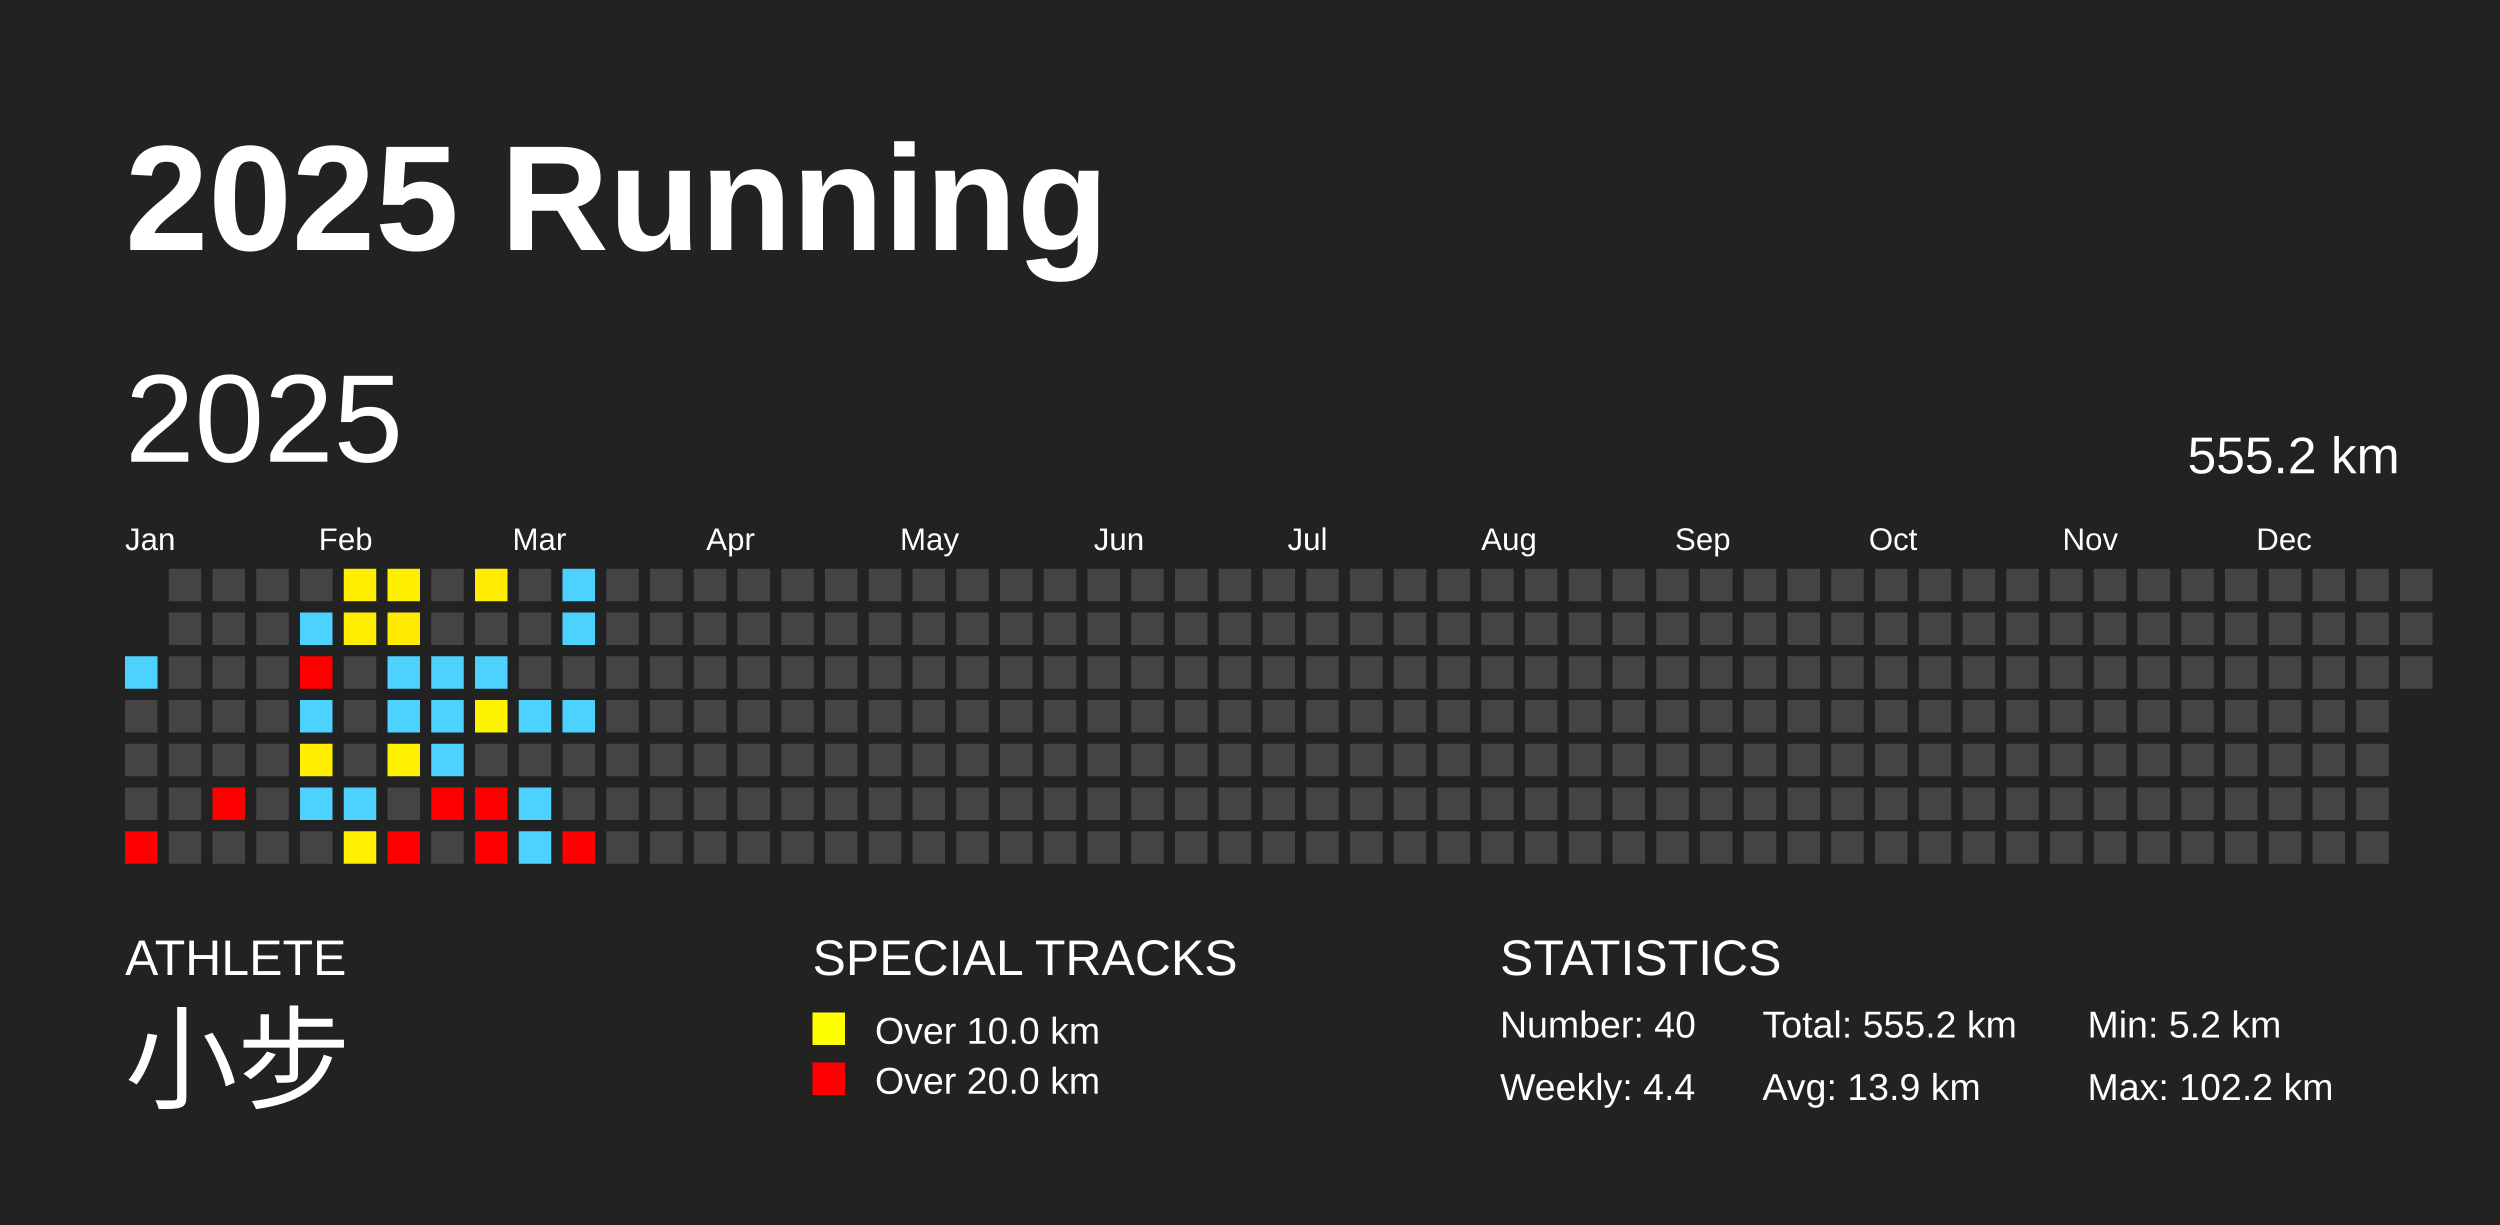
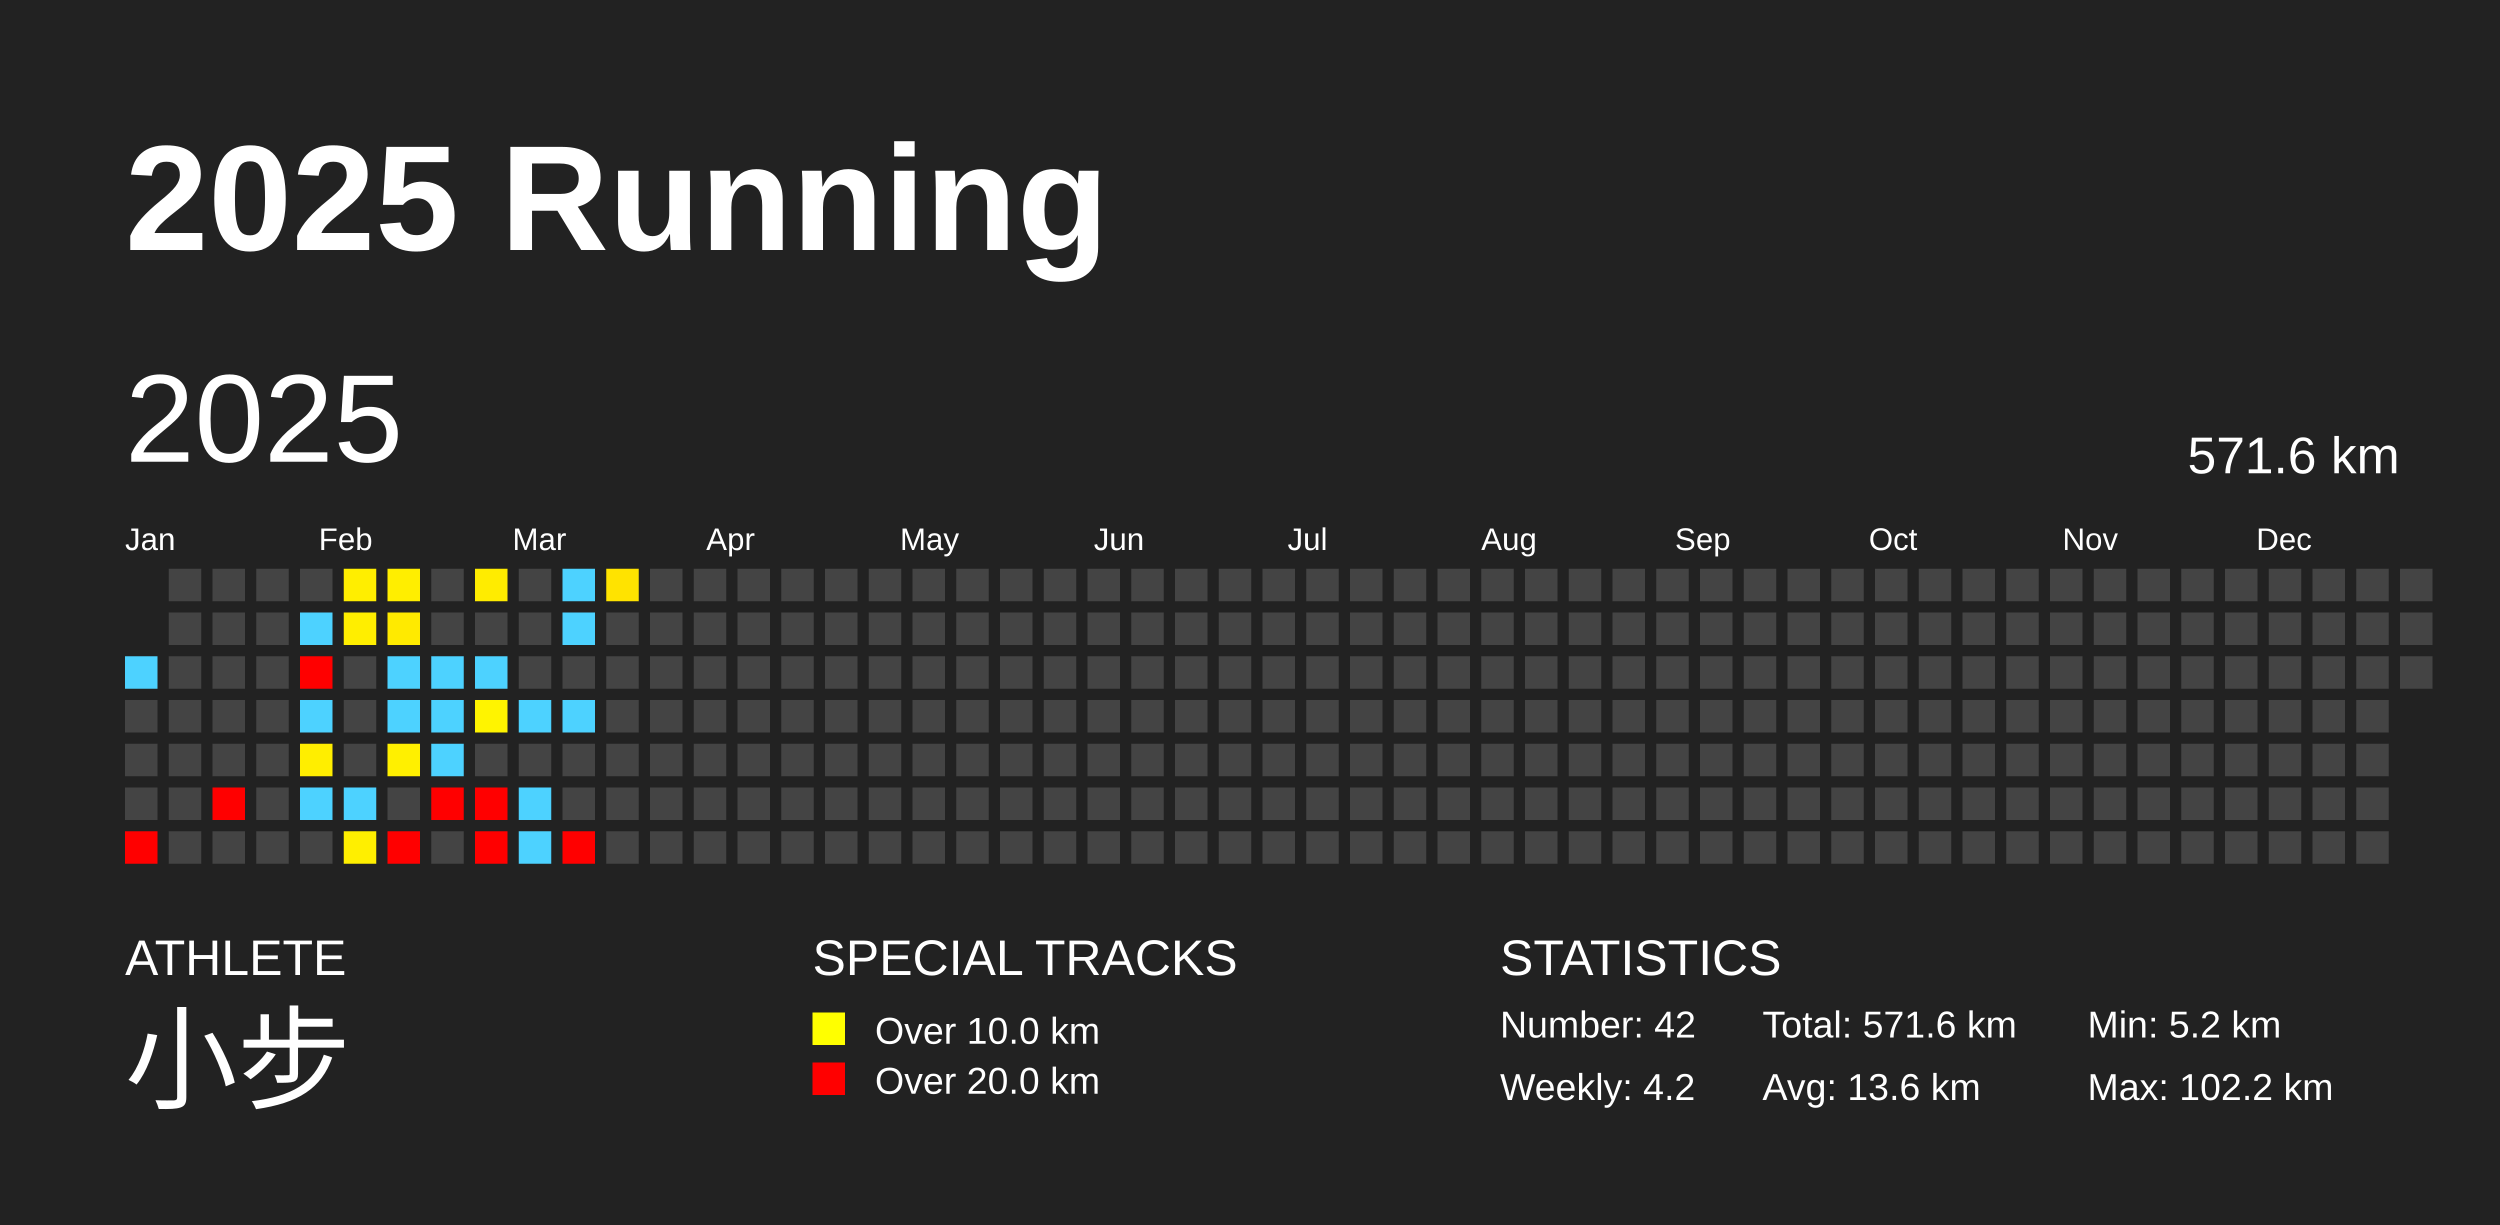
<svg xmlns="http://www.w3.org/2000/svg" baseProfile="full" height="98mm" version="1.1" viewBox="0,0,200,98" width="200mm">
  <defs />
  <rect fill="#222222" height="98" width="200" x="0" y="0" />
  <text fill="#FFFFFF" style="font-size:12px; font-family:Arial; font-weight:bold;" x="10" y="20">2025 Running</text>
  <text fill="#FFFFFF" style="font-size:4px; font-family:Arial" x="10" y="78">ATHLETE</text>
  <text fill="#FFFFFF" style="font-size:9px; font-family:Arial" x="10" y="88">小步</text>
  <text fill="#FFFFFF" style="font-size:4px; font-family:Arial" x="65" y="78">SPECIAL TRACKS</text>
  <rect fill="yellow" height="2.6" width="2.6" x="65" y="81" />
  <text fill="#FFFFFF" style="font-size:3px; font-family:Arial" x="70" y="83.5">Over 10.0 km</text>
  <rect fill="red" height="2.6" width="2.6" x="65" y="85" />
  <text fill="#FFFFFF" style="font-size:3px; font-family:Arial" x="70" y="87.5">Over 20.0 km</text>
  <text fill="#FFFFFF" style="font-size:4px; font-family:Arial" x="120" y="78">STATISTICS</text>
-   <text fill="#FFFFFF" style="font-size:3px; font-family:Arial" x="120" y="83">Number: 40</text>
-   <text fill="#FFFFFF" style="font-size:3px; font-family:Arial" x="120" y="88">Weekly: 4.4</text>
-   <text fill="#FFFFFF" style="font-size:3px; font-family:Arial" x="141" y="83">Total: 555.2 km</text>
-   <text fill="#FFFFFF" style="font-size:3px; font-family:Arial" x="141" y="88">Avg: 13.9 km</text>
+   <text fill="#FFFFFF" style="font-size:3px; font-family:Arial" x="120" y="83">Number: 42</text>
+   <text fill="#FFFFFF" style="font-size:3px; font-family:Arial" x="120" y="88">Weekly: 4.2</text>
+   <text fill="#FFFFFF" style="font-size:3px; font-family:Arial" x="141" y="83">Total: 571.6 km</text>
+   <text fill="#FFFFFF" style="font-size:3px; font-family:Arial" x="141" y="88">Avg: 13.6 km</text>
  <text fill="#FFFFFF" style="font-size:3px; font-family:Arial" x="167" y="83">Min: 5.2 km</text>
  <text fill="#FFFFFF" style="font-size:3px; font-family:Arial" x="167" y="88">Max: 102.2 km</text>
  <text dominant-baseline="hanging" fill="#FFFFFF" style="font-size:10.0px; font-family:Arial;" x="10" y="30">2025</text>
-   <text dominant-baseline="hanging" fill="#FFFFFF" style="font-size:4.125px; font-family:Arial;" x="175" y="35">555.2 km</text>
+   <text dominant-baseline="hanging" fill="#FFFFFF" style="font-size:4.125px; font-family:Arial;" x="175" y="35">571.6 km</text>
  <text fill="#FFFFFF" style="font-size:2.5px; font-family:Arial" x="10.0" y="44">Jan</text>
  <text fill="#FFFFFF" style="font-size:2.5px; font-family:Arial" x="25.5" y="44">Feb</text>
  <text fill="#FFFFFF" style="font-size:2.5px; font-family:Arial" x="41.0" y="44">Mar</text>
  <text fill="#FFFFFF" style="font-size:2.5px; font-family:Arial" x="56.5" y="44">Apr</text>
  <text fill="#FFFFFF" style="font-size:2.5px; font-family:Arial" x="72.0" y="44">May</text>
  <text fill="#FFFFFF" style="font-size:2.5px; font-family:Arial" x="87.5" y="44">Jun</text>
  <text fill="#FFFFFF" style="font-size:2.5px; font-family:Arial" x="103.0" y="44">Jul</text>
  <text fill="#FFFFFF" style="font-size:2.5px; font-family:Arial" x="118.5" y="44">Aug</text>
  <text fill="#FFFFFF" style="font-size:2.5px; font-family:Arial" x="134.0" y="44">Sep</text>
  <text fill="#FFFFFF" style="font-size:2.5px; font-family:Arial" x="149.5" y="44">Oct</text>
  <text fill="#FFFFFF" style="font-size:2.5px; font-family:Arial" x="165.0" y="44">Nov</text>
  <text fill="#FFFFFF" style="font-size:2.5px; font-family:Arial" x="180.5" y="44">Dec</text>
  <rect fill="#4dd2ff" height="2.6" width="2.6" x="10.0" y="52.5" />
  <rect fill="#444444" height="2.6" width="2.6" x="10.0" y="56.0" />
  <rect fill="#444444" height="2.6" width="2.6" x="10.0" y="59.5" />
  <rect fill="#444444" height="2.6" width="2.6" x="10.0" y="63.0" />
  <rect fill="red" height="2.6" width="2.6" x="10.0" y="66.5" />
  <rect fill="#444444" height="2.6" width="2.6" x="13.5" y="45.5" />
  <rect fill="#444444" height="2.6" width="2.6" x="13.5" y="49.0" />
  <rect fill="#444444" height="2.6" width="2.6" x="13.5" y="52.5" />
  <rect fill="#444444" height="2.6" width="2.6" x="13.5" y="56.0" />
  <rect fill="#444444" height="2.6" width="2.6" x="13.5" y="59.5" />
  <rect fill="#444444" height="2.6" width="2.6" x="13.5" y="63.0" />
  <rect fill="#444444" height="2.6" width="2.6" x="13.5" y="66.5" />
  <rect fill="#444444" height="2.6" width="2.6" x="17.0" y="45.5" />
  <rect fill="#444444" height="2.6" width="2.6" x="17.0" y="49.0" />
  <rect fill="#444444" height="2.6" width="2.6" x="17.0" y="52.5" />
  <rect fill="#444444" height="2.6" width="2.6" x="17.0" y="56.0" />
  <rect fill="#444444" height="2.6" width="2.6" x="17.0" y="59.5" />
  <rect fill="red" height="2.6" width="2.6" x="17.0" y="63.0" />
  <rect fill="#444444" height="2.6" width="2.6" x="17.0" y="66.5" />
  <rect fill="#444444" height="2.6" width="2.6" x="20.5" y="45.5" />
  <rect fill="#444444" height="2.6" width="2.6" x="20.5" y="49.0" />
  <rect fill="#444444" height="2.6" width="2.6" x="20.5" y="52.5" />
  <rect fill="#444444" height="2.6" width="2.6" x="20.5" y="56.0" />
  <rect fill="#444444" height="2.6" width="2.6" x="20.5" y="59.5" />
  <rect fill="#444444" height="2.6" width="2.6" x="20.5" y="63.0" />
  <rect fill="#444444" height="2.6" width="2.6" x="20.5" y="66.5" />
  <rect fill="#444444" height="2.6" width="2.6" x="24.0" y="45.5" />
  <rect fill="#4dd2ff" height="2.6" width="2.6" x="24.0" y="49.0" />
  <rect fill="red" height="2.6" width="2.6" x="24.0" y="52.5" />
  <rect fill="#4dd2ff" height="2.6" width="2.6" x="24.0" y="56.0" />
  <rect fill="#ffee00" height="2.6" width="2.6" x="24.0" y="59.5" />
  <rect fill="#4dd2ff" height="2.6" width="2.6" x="24.0" y="63.0" />
  <rect fill="#444444" height="2.6" width="2.6" x="24.0" y="66.5" />
  <rect fill="#ffee00" height="2.6" width="2.6" x="27.5" y="45.5" />
  <rect fill="#ffee00" height="2.6" width="2.6" x="27.5" y="49.0" />
  <rect fill="#444444" height="2.6" width="2.6" x="27.5" y="52.5" />
  <rect fill="#444444" height="2.6" width="2.6" x="27.5" y="56.0" />
  <rect fill="#444444" height="2.6" width="2.6" x="27.5" y="59.5" />
  <rect fill="#4dd2ff" height="2.6" width="2.6" x="27.5" y="63.0" />
  <rect fill="#ffef00" height="2.6" width="2.6" x="27.5" y="66.5" />
  <rect fill="#ffee00" height="2.6" width="2.6" x="31.0" y="45.5" />
  <rect fill="#ffea00" height="2.6" width="2.6" x="31.0" y="49.0" />
  <rect fill="#4dd2ff" height="2.6" width="2.6" x="31.0" y="52.5" />
  <rect fill="#4dd2ff" height="2.6" width="2.6" x="31.0" y="56.0" />
  <rect fill="#fff000" height="2.6" width="2.6" x="31.0" y="59.5" />
  <rect fill="#444444" height="2.6" width="2.6" x="31.0" y="63.0" />
  <rect fill="red" height="2.6" width="2.6" x="31.0" y="66.5" />
  <rect fill="#444444" height="2.6" width="2.6" x="34.5" y="45.5" />
  <rect fill="#444444" height="2.6" width="2.6" x="34.5" y="49.0" />
  <rect fill="#4dd2ff" height="2.6" width="2.6" x="34.5" y="52.5" />
  <rect fill="#4dd2ff" height="2.6" width="2.6" x="34.5" y="56.0" />
  <rect fill="#4dd2ff" height="2.6" width="2.6" x="34.5" y="59.5" />
  <rect fill="red" height="2.6" width="2.6" x="34.5" y="63.0" />
  <rect fill="#444444" height="2.6" width="2.6" x="34.5" y="66.5" />
  <rect fill="#ffec00" height="2.6" width="2.6" x="38.0" y="45.5" />
  <rect fill="#444444" height="2.6" width="2.6" x="38.0" y="49.0" />
  <rect fill="#4dd2ff" height="2.6" width="2.6" x="38.0" y="52.5" />
  <rect fill="#fff400" height="2.6" width="2.6" x="38.0" y="56.0" />
  <rect fill="#444444" height="2.6" width="2.6" x="38.0" y="59.5" />
  <rect fill="red" height="2.6" width="2.6" x="38.0" y="63.0" />
  <rect fill="red" height="2.6" width="2.6" x="38.0" y="66.5" />
  <rect fill="#444444" height="2.6" width="2.6" x="41.5" y="45.5" />
  <rect fill="#444444" height="2.6" width="2.6" x="41.5" y="49.0" />
  <rect fill="#444444" height="2.6" width="2.6" x="41.5" y="52.5" />
  <rect fill="#4dd2ff" height="2.6" width="2.6" x="41.5" y="56.0" />
  <rect fill="#444444" height="2.6" width="2.6" x="41.5" y="59.5" />
  <rect fill="#4dd2ff" height="2.6" width="2.6" x="41.5" y="63.0" />
  <rect fill="#4dd2ff" height="2.6" width="2.6" x="41.5" y="66.5" />
  <rect fill="#4dd2ff" height="2.6" width="2.6" x="45.0" y="45.5" />
  <rect fill="#4dd2ff" height="2.6" width="2.6" x="45.0" y="49.0" />
  <rect fill="#444444" height="2.6" width="2.6" x="45.0" y="52.5" />
  <rect fill="#4dd2ff" height="2.6" width="2.6" x="45.0" y="56.0" />
  <rect fill="#444444" height="2.6" width="2.6" x="45.0" y="59.5" />
  <rect fill="#444444" height="2.6" width="2.6" x="45.0" y="63.0" />
  <rect fill="red" height="2.6" width="2.6" x="45.0" y="66.5" />
-   <rect fill="#444444" height="2.6" width="2.6" x="48.5" y="45.5" />
+   <rect fill="#ffe300" height="2.6" width="2.6" x="48.5" y="45.5" />
  <rect fill="#444444" height="2.6" width="2.6" x="48.5" y="49.0" />
  <rect fill="#444444" height="2.6" width="2.6" x="48.5" y="52.5" />
  <rect fill="#444444" height="2.6" width="2.6" x="48.5" y="56.0" />
  <rect fill="#444444" height="2.6" width="2.6" x="48.5" y="59.5" />
  <rect fill="#444444" height="2.6" width="2.6" x="48.5" y="63.0" />
  <rect fill="#444444" height="2.6" width="2.6" x="48.5" y="66.5" />
  <rect fill="#444444" height="2.6" width="2.6" x="52.0" y="45.5" />
  <rect fill="#444444" height="2.6" width="2.6" x="52.0" y="49.0" />
  <rect fill="#444444" height="2.6" width="2.6" x="52.0" y="52.5" />
  <rect fill="#444444" height="2.6" width="2.6" x="52.0" y="56.0" />
  <rect fill="#444444" height="2.6" width="2.6" x="52.0" y="59.5" />
  <rect fill="#444444" height="2.6" width="2.6" x="52.0" y="63.0" />
  <rect fill="#444444" height="2.6" width="2.6" x="52.0" y="66.5" />
  <rect fill="#444444" height="2.6" width="2.6" x="55.5" y="45.5" />
  <rect fill="#444444" height="2.6" width="2.6" x="55.5" y="49.0" />
  <rect fill="#444444" height="2.6" width="2.6" x="55.5" y="52.5" />
  <rect fill="#444444" height="2.6" width="2.6" x="55.5" y="56.0" />
  <rect fill="#444444" height="2.6" width="2.6" x="55.5" y="59.5" />
  <rect fill="#444444" height="2.6" width="2.6" x="55.5" y="63.0" />
  <rect fill="#444444" height="2.6" width="2.6" x="55.5" y="66.5" />
  <rect fill="#444444" height="2.6" width="2.6" x="59.0" y="45.5" />
  <rect fill="#444444" height="2.6" width="2.6" x="59.0" y="49.0" />
  <rect fill="#444444" height="2.6" width="2.6" x="59.0" y="52.5" />
  <rect fill="#444444" height="2.6" width="2.6" x="59.0" y="56.0" />
  <rect fill="#444444" height="2.6" width="2.6" x="59.0" y="59.5" />
  <rect fill="#444444" height="2.6" width="2.6" x="59.0" y="63.0" />
  <rect fill="#444444" height="2.6" width="2.6" x="59.0" y="66.5" />
  <rect fill="#444444" height="2.6" width="2.6" x="62.5" y="45.5" />
  <rect fill="#444444" height="2.6" width="2.6" x="62.5" y="49.0" />
  <rect fill="#444444" height="2.6" width="2.6" x="62.5" y="52.5" />
  <rect fill="#444444" height="2.6" width="2.6" x="62.5" y="56.0" />
  <rect fill="#444444" height="2.6" width="2.6" x="62.5" y="59.5" />
  <rect fill="#444444" height="2.6" width="2.6" x="62.5" y="63.0" />
  <rect fill="#444444" height="2.6" width="2.6" x="62.5" y="66.5" />
  <rect fill="#444444" height="2.6" width="2.6" x="66.0" y="45.5" />
  <rect fill="#444444" height="2.6" width="2.6" x="66.0" y="49.0" />
  <rect fill="#444444" height="2.6" width="2.6" x="66.0" y="52.5" />
  <rect fill="#444444" height="2.6" width="2.6" x="66.0" y="56.0" />
  <rect fill="#444444" height="2.6" width="2.6" x="66.0" y="59.5" />
  <rect fill="#444444" height="2.6" width="2.6" x="66.0" y="63.0" />
  <rect fill="#444444" height="2.6" width="2.6" x="66.0" y="66.5" />
  <rect fill="#444444" height="2.6" width="2.6" x="69.5" y="45.5" />
  <rect fill="#444444" height="2.6" width="2.6" x="69.5" y="49.0" />
  <rect fill="#444444" height="2.6" width="2.6" x="69.5" y="52.5" />
  <rect fill="#444444" height="2.6" width="2.6" x="69.5" y="56.0" />
  <rect fill="#444444" height="2.6" width="2.6" x="69.5" y="59.5" />
  <rect fill="#444444" height="2.6" width="2.6" x="69.5" y="63.0" />
  <rect fill="#444444" height="2.6" width="2.6" x="69.5" y="66.5" />
  <rect fill="#444444" height="2.6" width="2.6" x="73.0" y="45.5" />
  <rect fill="#444444" height="2.6" width="2.6" x="73.0" y="49.0" />
  <rect fill="#444444" height="2.6" width="2.6" x="73.0" y="52.5" />
  <rect fill="#444444" height="2.6" width="2.6" x="73.0" y="56.0" />
  <rect fill="#444444" height="2.6" width="2.6" x="73.0" y="59.5" />
  <rect fill="#444444" height="2.6" width="2.6" x="73.0" y="63.0" />
  <rect fill="#444444" height="2.6" width="2.6" x="73.0" y="66.5" />
  <rect fill="#444444" height="2.6" width="2.6" x="76.5" y="45.5" />
  <rect fill="#444444" height="2.6" width="2.6" x="76.5" y="49.0" />
  <rect fill="#444444" height="2.6" width="2.6" x="76.5" y="52.5" />
  <rect fill="#444444" height="2.6" width="2.6" x="76.5" y="56.0" />
  <rect fill="#444444" height="2.6" width="2.6" x="76.5" y="59.5" />
  <rect fill="#444444" height="2.6" width="2.6" x="76.5" y="63.0" />
  <rect fill="#444444" height="2.6" width="2.6" x="76.5" y="66.5" />
  <rect fill="#444444" height="2.6" width="2.6" x="80.0" y="45.5" />
  <rect fill="#444444" height="2.6" width="2.6" x="80.0" y="49.0" />
  <rect fill="#444444" height="2.6" width="2.6" x="80.0" y="52.5" />
  <rect fill="#444444" height="2.6" width="2.6" x="80.0" y="56.0" />
  <rect fill="#444444" height="2.6" width="2.6" x="80.0" y="59.5" />
  <rect fill="#444444" height="2.6" width="2.6" x="80.0" y="63.0" />
  <rect fill="#444444" height="2.6" width="2.6" x="80.0" y="66.5" />
  <rect fill="#444444" height="2.6" width="2.6" x="83.5" y="45.5" />
  <rect fill="#444444" height="2.6" width="2.6" x="83.5" y="49.0" />
  <rect fill="#444444" height="2.6" width="2.6" x="83.5" y="52.5" />
  <rect fill="#444444" height="2.6" width="2.6" x="83.5" y="56.0" />
  <rect fill="#444444" height="2.6" width="2.6" x="83.5" y="59.5" />
  <rect fill="#444444" height="2.6" width="2.6" x="83.5" y="63.0" />
  <rect fill="#444444" height="2.6" width="2.6" x="83.5" y="66.5" />
  <rect fill="#444444" height="2.6" width="2.6" x="87.0" y="45.5" />
  <rect fill="#444444" height="2.6" width="2.6" x="87.0" y="49.0" />
  <rect fill="#444444" height="2.6" width="2.6" x="87.0" y="52.5" />
  <rect fill="#444444" height="2.6" width="2.6" x="87.0" y="56.0" />
  <rect fill="#444444" height="2.6" width="2.6" x="87.0" y="59.5" />
  <rect fill="#444444" height="2.6" width="2.6" x="87.0" y="63.0" />
  <rect fill="#444444" height="2.6" width="2.6" x="87.0" y="66.5" />
  <rect fill="#444444" height="2.6" width="2.6" x="90.5" y="45.5" />
  <rect fill="#444444" height="2.6" width="2.6" x="90.5" y="49.0" />
  <rect fill="#444444" height="2.6" width="2.6" x="90.5" y="52.5" />
  <rect fill="#444444" height="2.6" width="2.6" x="90.5" y="56.0" />
  <rect fill="#444444" height="2.6" width="2.6" x="90.5" y="59.5" />
  <rect fill="#444444" height="2.6" width="2.6" x="90.5" y="63.0" />
  <rect fill="#444444" height="2.6" width="2.6" x="90.5" y="66.5" />
  <rect fill="#444444" height="2.6" width="2.6" x="94.0" y="45.5" />
  <rect fill="#444444" height="2.6" width="2.6" x="94.0" y="49.0" />
  <rect fill="#444444" height="2.6" width="2.6" x="94.0" y="52.5" />
  <rect fill="#444444" height="2.6" width="2.6" x="94.0" y="56.0" />
  <rect fill="#444444" height="2.6" width="2.6" x="94.0" y="59.5" />
  <rect fill="#444444" height="2.6" width="2.6" x="94.0" y="63.0" />
  <rect fill="#444444" height="2.6" width="2.6" x="94.0" y="66.5" />
  <rect fill="#444444" height="2.6" width="2.6" x="97.5" y="45.5" />
  <rect fill="#444444" height="2.6" width="2.6" x="97.5" y="49.0" />
  <rect fill="#444444" height="2.6" width="2.6" x="97.5" y="52.5" />
  <rect fill="#444444" height="2.6" width="2.6" x="97.5" y="56.0" />
  <rect fill="#444444" height="2.6" width="2.6" x="97.5" y="59.5" />
  <rect fill="#444444" height="2.6" width="2.6" x="97.5" y="63.0" />
  <rect fill="#444444" height="2.6" width="2.6" x="97.5" y="66.5" />
  <rect fill="#444444" height="2.6" width="2.6" x="101.0" y="45.5" />
  <rect fill="#444444" height="2.6" width="2.6" x="101.0" y="49.0" />
  <rect fill="#444444" height="2.6" width="2.6" x="101.0" y="52.5" />
  <rect fill="#444444" height="2.6" width="2.6" x="101.0" y="56.0" />
  <rect fill="#444444" height="2.6" width="2.6" x="101.0" y="59.5" />
  <rect fill="#444444" height="2.6" width="2.6" x="101.0" y="63.0" />
  <rect fill="#444444" height="2.6" width="2.6" x="101.0" y="66.5" />
  <rect fill="#444444" height="2.6" width="2.6" x="104.5" y="45.5" />
  <rect fill="#444444" height="2.6" width="2.6" x="104.5" y="49.0" />
  <rect fill="#444444" height="2.6" width="2.6" x="104.5" y="52.5" />
  <rect fill="#444444" height="2.6" width="2.6" x="104.5" y="56.0" />
  <rect fill="#444444" height="2.6" width="2.6" x="104.5" y="59.5" />
  <rect fill="#444444" height="2.6" width="2.6" x="104.5" y="63.0" />
  <rect fill="#444444" height="2.6" width="2.6" x="104.5" y="66.5" />
  <rect fill="#444444" height="2.6" width="2.6" x="108.0" y="45.5" />
  <rect fill="#444444" height="2.6" width="2.6" x="108.0" y="49.0" />
  <rect fill="#444444" height="2.6" width="2.6" x="108.0" y="52.5" />
  <rect fill="#444444" height="2.6" width="2.6" x="108.0" y="56.0" />
  <rect fill="#444444" height="2.6" width="2.6" x="108.0" y="59.5" />
  <rect fill="#444444" height="2.6" width="2.6" x="108.0" y="63.0" />
  <rect fill="#444444" height="2.6" width="2.6" x="108.0" y="66.5" />
  <rect fill="#444444" height="2.6" width="2.6" x="111.5" y="45.5" />
  <rect fill="#444444" height="2.6" width="2.6" x="111.5" y="49.0" />
  <rect fill="#444444" height="2.6" width="2.6" x="111.5" y="52.5" />
  <rect fill="#444444" height="2.6" width="2.6" x="111.5" y="56.0" />
  <rect fill="#444444" height="2.6" width="2.6" x="111.5" y="59.5" />
  <rect fill="#444444" height="2.6" width="2.6" x="111.5" y="63.0" />
  <rect fill="#444444" height="2.6" width="2.6" x="111.5" y="66.5" />
  <rect fill="#444444" height="2.6" width="2.6" x="115.0" y="45.5" />
  <rect fill="#444444" height="2.6" width="2.6" x="115.0" y="49.0" />
  <rect fill="#444444" height="2.6" width="2.6" x="115.0" y="52.5" />
  <rect fill="#444444" height="2.6" width="2.6" x="115.0" y="56.0" />
  <rect fill="#444444" height="2.6" width="2.6" x="115.0" y="59.5" />
  <rect fill="#444444" height="2.6" width="2.6" x="115.0" y="63.0" />
  <rect fill="#444444" height="2.6" width="2.6" x="115.0" y="66.5" />
  <rect fill="#444444" height="2.6" width="2.6" x="118.5" y="45.5" />
  <rect fill="#444444" height="2.6" width="2.6" x="118.5" y="49.0" />
  <rect fill="#444444" height="2.6" width="2.6" x="118.5" y="52.5" />
  <rect fill="#444444" height="2.6" width="2.6" x="118.5" y="56.0" />
  <rect fill="#444444" height="2.6" width="2.6" x="118.5" y="59.5" />
  <rect fill="#444444" height="2.6" width="2.6" x="118.5" y="63.0" />
  <rect fill="#444444" height="2.6" width="2.6" x="118.5" y="66.5" />
  <rect fill="#444444" height="2.6" width="2.6" x="122.0" y="45.5" />
  <rect fill="#444444" height="2.6" width="2.6" x="122.0" y="49.0" />
  <rect fill="#444444" height="2.6" width="2.6" x="122.0" y="52.5" />
  <rect fill="#444444" height="2.6" width="2.6" x="122.0" y="56.0" />
  <rect fill="#444444" height="2.6" width="2.6" x="122.0" y="59.5" />
  <rect fill="#444444" height="2.6" width="2.6" x="122.0" y="63.0" />
  <rect fill="#444444" height="2.6" width="2.6" x="122.0" y="66.5" />
  <rect fill="#444444" height="2.6" width="2.6" x="125.5" y="45.5" />
  <rect fill="#444444" height="2.6" width="2.6" x="125.5" y="49.0" />
  <rect fill="#444444" height="2.6" width="2.6" x="125.5" y="52.5" />
  <rect fill="#444444" height="2.6" width="2.6" x="125.5" y="56.0" />
  <rect fill="#444444" height="2.6" width="2.6" x="125.5" y="59.5" />
  <rect fill="#444444" height="2.6" width="2.6" x="125.5" y="63.0" />
  <rect fill="#444444" height="2.6" width="2.6" x="125.5" y="66.5" />
  <rect fill="#444444" height="2.6" width="2.6" x="129.0" y="45.5" />
  <rect fill="#444444" height="2.6" width="2.6" x="129.0" y="49.0" />
  <rect fill="#444444" height="2.6" width="2.6" x="129.0" y="52.5" />
  <rect fill="#444444" height="2.6" width="2.6" x="129.0" y="56.0" />
  <rect fill="#444444" height="2.6" width="2.6" x="129.0" y="59.5" />
  <rect fill="#444444" height="2.6" width="2.6" x="129.0" y="63.0" />
  <rect fill="#444444" height="2.6" width="2.6" x="129.0" y="66.5" />
  <rect fill="#444444" height="2.6" width="2.6" x="132.5" y="45.5" />
  <rect fill="#444444" height="2.6" width="2.6" x="132.5" y="49.0" />
  <rect fill="#444444" height="2.6" width="2.6" x="132.5" y="52.5" />
  <rect fill="#444444" height="2.6" width="2.6" x="132.5" y="56.0" />
  <rect fill="#444444" height="2.6" width="2.6" x="132.5" y="59.5" />
  <rect fill="#444444" height="2.6" width="2.6" x="132.5" y="63.0" />
  <rect fill="#444444" height="2.6" width="2.6" x="132.5" y="66.5" />
  <rect fill="#444444" height="2.6" width="2.6" x="136.0" y="45.5" />
  <rect fill="#444444" height="2.6" width="2.6" x="136.0" y="49.0" />
  <rect fill="#444444" height="2.6" width="2.6" x="136.0" y="52.5" />
  <rect fill="#444444" height="2.6" width="2.6" x="136.0" y="56.0" />
  <rect fill="#444444" height="2.6" width="2.6" x="136.0" y="59.5" />
  <rect fill="#444444" height="2.6" width="2.6" x="136.0" y="63.0" />
  <rect fill="#444444" height="2.6" width="2.6" x="136.0" y="66.5" />
  <rect fill="#444444" height="2.6" width="2.6" x="139.5" y="45.5" />
  <rect fill="#444444" height="2.6" width="2.6" x="139.5" y="49.0" />
  <rect fill="#444444" height="2.6" width="2.6" x="139.5" y="52.5" />
  <rect fill="#444444" height="2.6" width="2.6" x="139.5" y="56.0" />
  <rect fill="#444444" height="2.6" width="2.6" x="139.5" y="59.5" />
  <rect fill="#444444" height="2.6" width="2.6" x="139.5" y="63.0" />
  <rect fill="#444444" height="2.6" width="2.6" x="139.5" y="66.5" />
  <rect fill="#444444" height="2.6" width="2.6" x="143.0" y="45.5" />
  <rect fill="#444444" height="2.6" width="2.6" x="143.0" y="49.0" />
  <rect fill="#444444" height="2.6" width="2.6" x="143.0" y="52.5" />
  <rect fill="#444444" height="2.6" width="2.6" x="143.0" y="56.0" />
  <rect fill="#444444" height="2.6" width="2.6" x="143.0" y="59.5" />
  <rect fill="#444444" height="2.6" width="2.6" x="143.0" y="63.0" />
  <rect fill="#444444" height="2.6" width="2.6" x="143.0" y="66.5" />
  <rect fill="#444444" height="2.6" width="2.6" x="146.5" y="45.5" />
  <rect fill="#444444" height="2.6" width="2.6" x="146.5" y="49.0" />
  <rect fill="#444444" height="2.6" width="2.6" x="146.5" y="52.5" />
  <rect fill="#444444" height="2.6" width="2.6" x="146.5" y="56.0" />
  <rect fill="#444444" height="2.6" width="2.6" x="146.5" y="59.5" />
  <rect fill="#444444" height="2.6" width="2.6" x="146.5" y="63.0" />
  <rect fill="#444444" height="2.6" width="2.6" x="146.5" y="66.5" />
  <rect fill="#444444" height="2.6" width="2.6" x="150.0" y="45.5" />
  <rect fill="#444444" height="2.6" width="2.6" x="150.0" y="49.0" />
  <rect fill="#444444" height="2.6" width="2.6" x="150.0" y="52.5" />
  <rect fill="#444444" height="2.6" width="2.6" x="150.0" y="56.0" />
  <rect fill="#444444" height="2.6" width="2.6" x="150.0" y="59.5" />
  <rect fill="#444444" height="2.6" width="2.6" x="150.0" y="63.0" />
  <rect fill="#444444" height="2.6" width="2.6" x="150.0" y="66.5" />
  <rect fill="#444444" height="2.6" width="2.6" x="153.5" y="45.5" />
  <rect fill="#444444" height="2.6" width="2.6" x="153.5" y="49.0" />
  <rect fill="#444444" height="2.6" width="2.6" x="153.5" y="52.5" />
  <rect fill="#444444" height="2.6" width="2.6" x="153.5" y="56.0" />
  <rect fill="#444444" height="2.6" width="2.6" x="153.5" y="59.5" />
  <rect fill="#444444" height="2.6" width="2.6" x="153.5" y="63.0" />
  <rect fill="#444444" height="2.6" width="2.6" x="153.5" y="66.5" />
  <rect fill="#444444" height="2.6" width="2.6" x="157.0" y="45.5" />
  <rect fill="#444444" height="2.6" width="2.6" x="157.0" y="49.0" />
  <rect fill="#444444" height="2.6" width="2.6" x="157.0" y="52.5" />
  <rect fill="#444444" height="2.6" width="2.6" x="157.0" y="56.0" />
  <rect fill="#444444" height="2.6" width="2.6" x="157.0" y="59.5" />
  <rect fill="#444444" height="2.6" width="2.6" x="157.0" y="63.0" />
  <rect fill="#444444" height="2.6" width="2.6" x="157.0" y="66.5" />
  <rect fill="#444444" height="2.6" width="2.6" x="160.5" y="45.5" />
  <rect fill="#444444" height="2.6" width="2.6" x="160.5" y="49.0" />
  <rect fill="#444444" height="2.6" width="2.6" x="160.5" y="52.5" />
  <rect fill="#444444" height="2.6" width="2.6" x="160.5" y="56.0" />
  <rect fill="#444444" height="2.6" width="2.6" x="160.5" y="59.5" />
  <rect fill="#444444" height="2.6" width="2.6" x="160.5" y="63.0" />
  <rect fill="#444444" height="2.6" width="2.6" x="160.5" y="66.5" />
  <rect fill="#444444" height="2.6" width="2.6" x="164.0" y="45.5" />
  <rect fill="#444444" height="2.6" width="2.6" x="164.0" y="49.0" />
  <rect fill="#444444" height="2.6" width="2.6" x="164.0" y="52.5" />
  <rect fill="#444444" height="2.6" width="2.6" x="164.0" y="56.0" />
  <rect fill="#444444" height="2.6" width="2.6" x="164.0" y="59.5" />
  <rect fill="#444444" height="2.6" width="2.6" x="164.0" y="63.0" />
  <rect fill="#444444" height="2.6" width="2.6" x="164.0" y="66.5" />
  <rect fill="#444444" height="2.6" width="2.6" x="167.5" y="45.5" />
  <rect fill="#444444" height="2.6" width="2.6" x="167.5" y="49.0" />
  <rect fill="#444444" height="2.6" width="2.6" x="167.5" y="52.5" />
  <rect fill="#444444" height="2.6" width="2.6" x="167.5" y="56.0" />
  <rect fill="#444444" height="2.6" width="2.6" x="167.5" y="59.5" />
  <rect fill="#444444" height="2.6" width="2.6" x="167.5" y="63.0" />
  <rect fill="#444444" height="2.6" width="2.6" x="167.5" y="66.5" />
  <rect fill="#444444" height="2.6" width="2.6" x="171.0" y="45.5" />
  <rect fill="#444444" height="2.6" width="2.6" x="171.0" y="49.0" />
  <rect fill="#444444" height="2.6" width="2.6" x="171.0" y="52.5" />
  <rect fill="#444444" height="2.6" width="2.6" x="171.0" y="56.0" />
  <rect fill="#444444" height="2.6" width="2.6" x="171.0" y="59.5" />
  <rect fill="#444444" height="2.6" width="2.6" x="171.0" y="63.0" />
  <rect fill="#444444" height="2.6" width="2.6" x="171.0" y="66.5" />
  <rect fill="#444444" height="2.6" width="2.6" x="174.5" y="45.5" />
  <rect fill="#444444" height="2.6" width="2.6" x="174.5" y="49.0" />
  <rect fill="#444444" height="2.6" width="2.6" x="174.5" y="52.5" />
  <rect fill="#444444" height="2.6" width="2.6" x="174.5" y="56.0" />
  <rect fill="#444444" height="2.6" width="2.6" x="174.5" y="59.5" />
  <rect fill="#444444" height="2.6" width="2.6" x="174.5" y="63.0" />
  <rect fill="#444444" height="2.6" width="2.6" x="174.5" y="66.5" />
  <rect fill="#444444" height="2.6" width="2.6" x="178.0" y="45.5" />
  <rect fill="#444444" height="2.6" width="2.6" x="178.0" y="49.0" />
  <rect fill="#444444" height="2.6" width="2.6" x="178.0" y="52.5" />
  <rect fill="#444444" height="2.6" width="2.6" x="178.0" y="56.0" />
  <rect fill="#444444" height="2.6" width="2.6" x="178.0" y="59.5" />
  <rect fill="#444444" height="2.6" width="2.6" x="178.0" y="63.0" />
  <rect fill="#444444" height="2.6" width="2.6" x="178.0" y="66.5" />
  <rect fill="#444444" height="2.6" width="2.6" x="181.5" y="45.5" />
  <rect fill="#444444" height="2.6" width="2.6" x="181.5" y="49.0" />
  <rect fill="#444444" height="2.6" width="2.6" x="181.5" y="52.5" />
  <rect fill="#444444" height="2.6" width="2.6" x="181.5" y="56.0" />
  <rect fill="#444444" height="2.6" width="2.6" x="181.5" y="59.5" />
  <rect fill="#444444" height="2.6" width="2.6" x="181.5" y="63.0" />
  <rect fill="#444444" height="2.6" width="2.6" x="181.5" y="66.5" />
  <rect fill="#444444" height="2.6" width="2.6" x="185.0" y="45.5" />
  <rect fill="#444444" height="2.6" width="2.6" x="185.0" y="49.0" />
  <rect fill="#444444" height="2.6" width="2.6" x="185.0" y="52.5" />
  <rect fill="#444444" height="2.6" width="2.6" x="185.0" y="56.0" />
  <rect fill="#444444" height="2.6" width="2.6" x="185.0" y="59.5" />
  <rect fill="#444444" height="2.6" width="2.6" x="185.0" y="63.0" />
  <rect fill="#444444" height="2.6" width="2.6" x="185.0" y="66.5" />
  <rect fill="#444444" height="2.6" width="2.6" x="188.5" y="45.5" />
  <rect fill="#444444" height="2.6" width="2.6" x="188.5" y="49.0" />
  <rect fill="#444444" height="2.6" width="2.6" x="188.5" y="52.5" />
  <rect fill="#444444" height="2.6" width="2.6" x="188.5" y="56.0" />
  <rect fill="#444444" height="2.6" width="2.6" x="188.5" y="59.5" />
  <rect fill="#444444" height="2.6" width="2.6" x="188.5" y="63.0" />
  <rect fill="#444444" height="2.6" width="2.6" x="188.5" y="66.5" />
  <rect fill="#444444" height="2.6" width="2.6" x="192.0" y="45.5" />
  <rect fill="#444444" height="2.6" width="2.6" x="192.0" y="49.0" />
  <rect fill="#444444" height="2.6" width="2.6" x="192.0" y="52.5" />
</svg>
